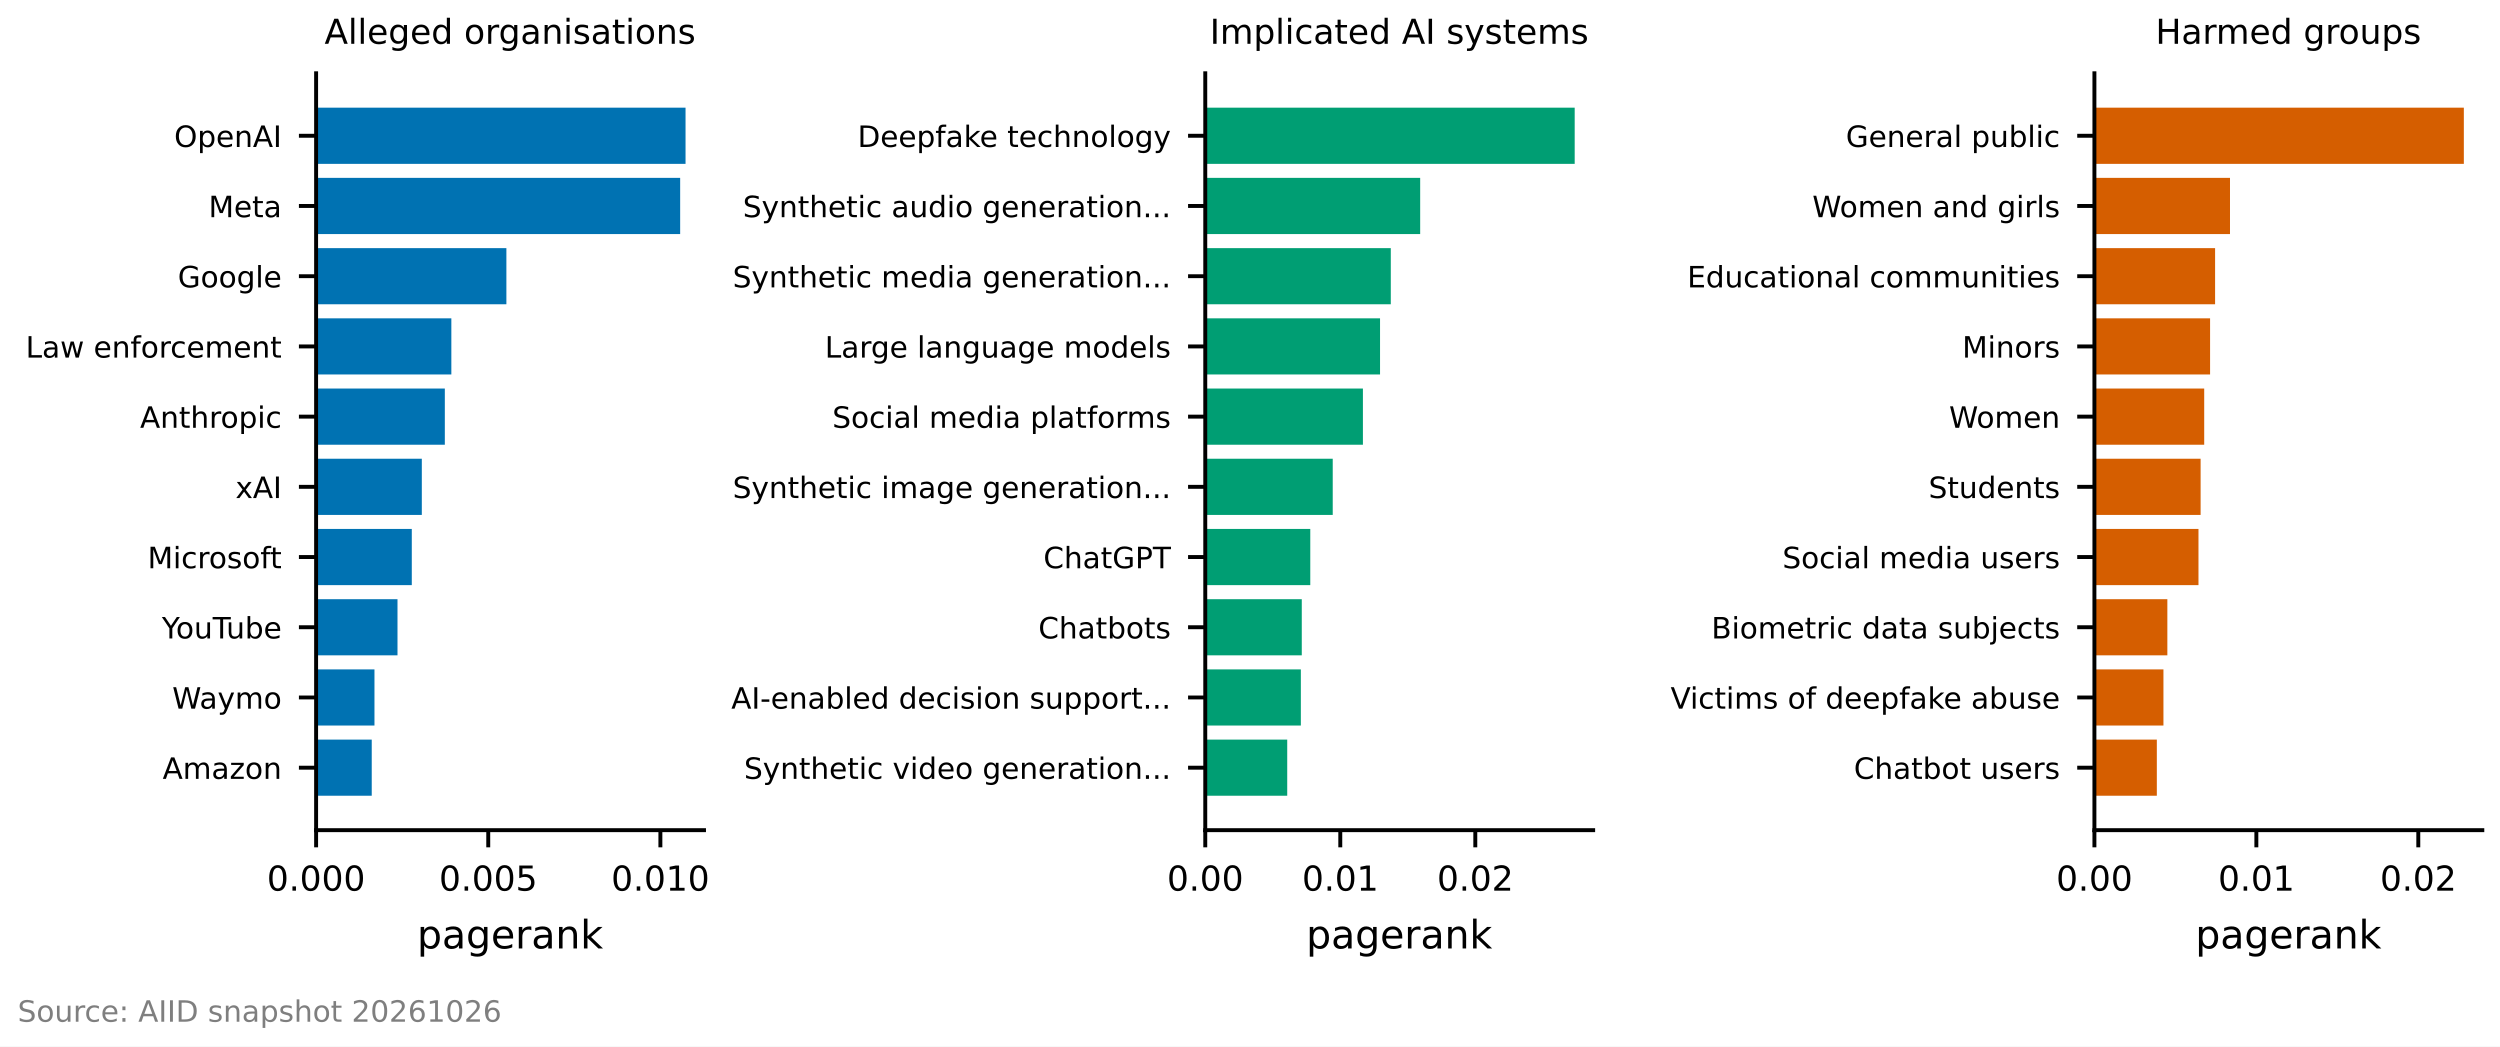
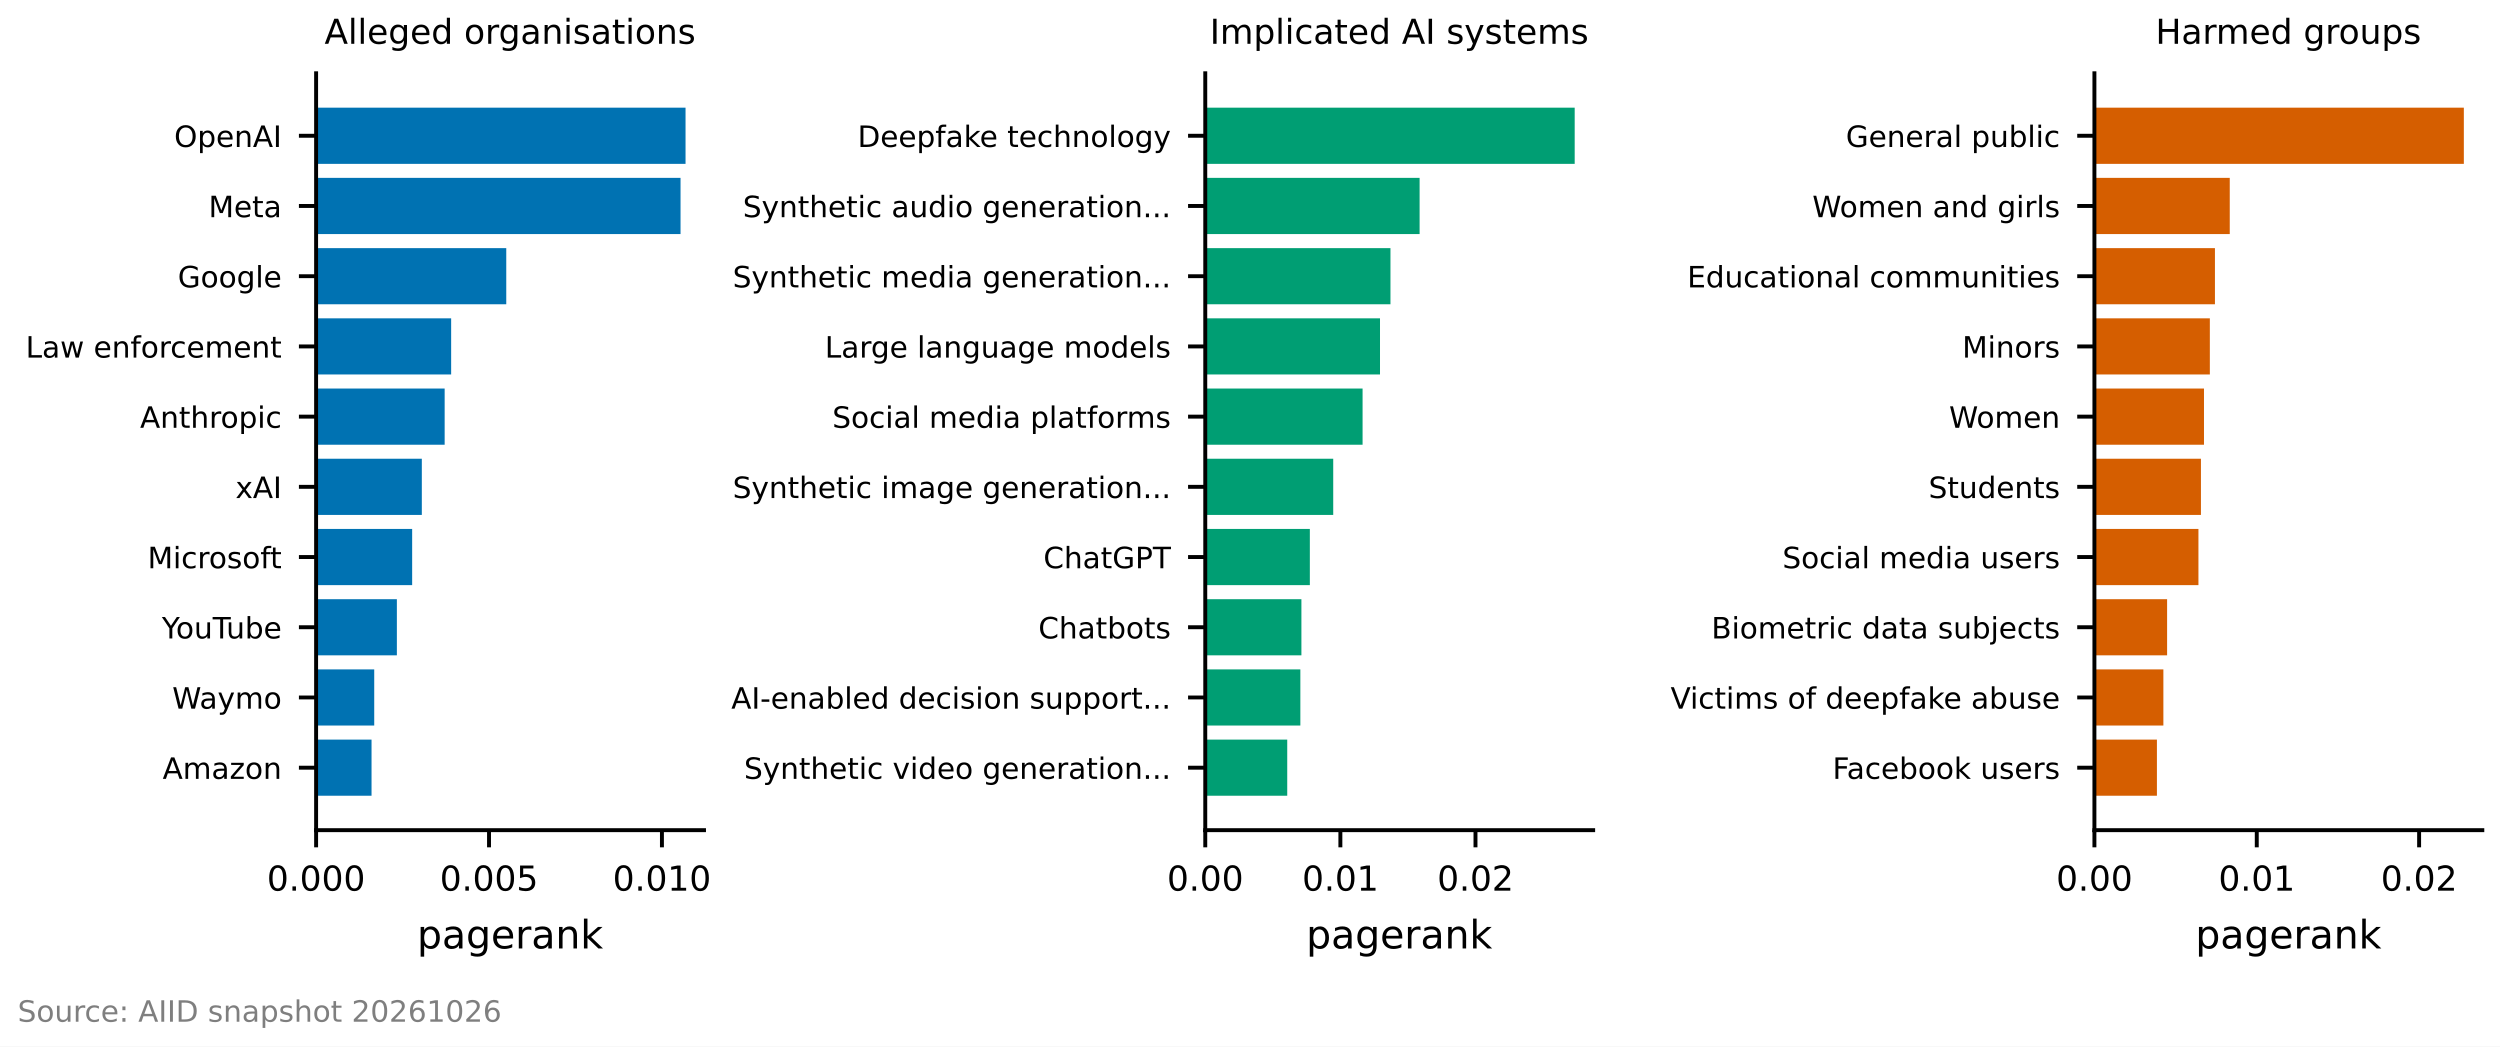
<svg xmlns="http://www.w3.org/2000/svg" xmlns:xlink="http://www.w3.org/1999/xlink" width="508.925pt" height="213.039pt" viewBox="0 0 508.925 213.039" version="1.1">
  <defs>
    <style type="text/css">*{stroke-linejoin: round; stroke-linecap: butt}</style>
  </defs>
  <g id="figure_1">
    <g id="patch_1">
      <path d="M 0 213.039  L 508.925 213.039  L 508.925 0  L 0 0  z " style="fill: #ffffff" />
    </g>
    <g id="axes_1">
      <g id="patch_2">
        <path d="M 64.35 168.997  L 143.315 168.997  L 143.315 14.919  L 64.35 14.919  z " style="fill: #ffffff" />
      </g>
      <g id="patch_3">
-         <path d="M 64.35 161.993  L 75.675 161.993  L 75.675 150.559  L 64.35 150.559  z " clip-path="url(#p7668be993b)" style="fill: #0072b2" />
+         <path d="M 64.35 161.993  L 75.634 161.993  L 75.634 150.559  L 64.35 150.559  z " clip-path="url(#pe6bac90d34)" style="fill: #0072b2" />
      </g>
      <g id="patch_4">
-         <path d="M 64.35 147.701  L 76.23 147.701  L 76.23 136.266  L 64.35 136.266  z " clip-path="url(#p7668be993b)" style="fill: #0072b2" />
+         <path d="M 64.35 147.701  L 76.181 147.701  L 76.181 136.266  L 64.35 136.266  z " clip-path="url(#pe6bac90d34)" style="fill: #0072b2" />
      </g>
      <g id="patch_5">
-         <path d="M 64.35 133.408  L 80.918 133.408  L 80.918 121.973  L 64.35 121.973  z " clip-path="url(#p7668be993b)" style="fill: #0072b2" />
+         <path d="M 64.35 133.408  L 80.791 133.408  L 80.791 121.973  L 64.35 121.973  z " clip-path="url(#pe6bac90d34)" style="fill: #0072b2" />
      </g>
      <g id="patch_6">
-         <path d="M 64.35 119.115  L 83.829 119.115  L 83.829 107.68  L 64.35 107.68  z " clip-path="url(#p7668be993b)" style="fill: #0072b2" />
+         <path d="M 64.35 119.115  L 83.902 119.115  L 83.902 107.68  L 64.35 107.68  z " clip-path="url(#pe6bac90d34)" style="fill: #0072b2" />
      </g>
      <g id="patch_7">
-         <path d="M 64.35 104.822  L 85.869 104.822  L 85.869 93.387  L 64.35 93.387  z " clip-path="url(#p7668be993b)" style="fill: #0072b2" />
+         <path d="M 64.35 104.822  L 85.871 104.822  L 85.871 93.387  L 64.35 93.387  z " clip-path="url(#pe6bac90d34)" style="fill: #0072b2" />
      </g>
      <g id="patch_8">
-         <path d="M 64.35 90.529  L 90.554 90.529  L 90.554 79.094  L 64.35 79.094  z " clip-path="url(#p7668be993b)" style="fill: #0072b2" />
+         <path d="M 64.35 90.529  L 90.519 90.529  L 90.519 79.094  L 64.35 79.094  z " clip-path="url(#pe6bac90d34)" style="fill: #0072b2" />
      </g>
      <g id="patch_9">
-         <path d="M 64.35 76.236  L 91.881 76.236  L 91.881 64.801  L 64.35 64.801  z " clip-path="url(#p7668be993b)" style="fill: #0072b2" />
+         <path d="M 64.35 76.236  L 91.84 76.236  L 91.84 64.801  L 64.35 64.801  z " clip-path="url(#pe6bac90d34)" style="fill: #0072b2" />
      </g>
      <g id="patch_10">
-         <path d="M 64.35 61.943  L 103.085 61.943  L 103.085 50.508  L 64.35 50.508  z " clip-path="url(#p7668be993b)" style="fill: #0072b2" />
+         <path d="M 64.35 61.943  L 103.06 61.943  L 103.06 50.508  L 64.35 50.508  z " clip-path="url(#pe6bac90d34)" style="fill: #0072b2" />
      </g>
      <g id="patch_11">
-         <path d="M 64.35 47.65  L 138.46 47.65  L 138.46 36.215  L 64.35 36.215  z " clip-path="url(#p7668be993b)" style="fill: #0072b2" />
+         <path d="M 64.35 47.65  L 138.537 47.65  L 138.537 36.215  L 64.35 36.215  z " clip-path="url(#pe6bac90d34)" style="fill: #0072b2" />
      </g>
      <g id="patch_12">
-         <path d="M 64.35 33.357  L 139.555 33.357  L 139.555 21.922  L 64.35 21.922  z " clip-path="url(#p7668be993b)" style="fill: #0072b2" />
+         <path d="M 64.35 33.357  L 139.555 33.357  L 139.555 21.922  L 64.35 21.922  z " clip-path="url(#pe6bac90d34)" style="fill: #0072b2" />
      </g>
      <g id="matplotlib.axis_1">
        <g id="xtick_1">
          <g id="line2d_1">
            <defs>
              <path id="m3138a8501b" d="M 0 0  L 0 3.5  " style="stroke: #000000; stroke-width: 0.8" />
            </defs>
            <g>
              <use xlink:href="#m3138a8501b" x="64.35" y="168.997" style="stroke: #000000; stroke-width: 0.8" />
            </g>
          </g>
          <g id="text_1">
            <text style="font-size: 7px; font-family: 'DejaVu Sans', 'Bitstream Vera Sans', 'Computer Modern Sans Serif', 'Lucida Grande', 'Verdana', 'Geneva', 'Lucid', 'Arial', 'Helvetica', 'Avant Garde', sans-serif; text-anchor: middle" x="64.35" y="181.315" transform="rotate(-0 64.3498 181.3154)">0.000</text>
          </g>
        </g>
        <g id="xtick_2">
          <g id="line2d_2">
            <g>
-               <use xlink:href="#m3138a8501b" x="99.392" y="168.997" style="stroke: #000000; stroke-width: 0.8" />
+               <use xlink:href="#m3138a8501b" x="99.55" y="168.997" style="stroke: #000000; stroke-width: 0.8" />
            </g>
          </g>
          <g id="text_2">
-             <text style="font-size: 7px; font-family: 'DejaVu Sans', 'Bitstream Vera Sans', 'Computer Modern Sans Serif', 'Lucida Grande', 'Verdana', 'Geneva', 'Lucid', 'Arial', 'Helvetica', 'Avant Garde', sans-serif; text-anchor: middle" x="99.392" y="181.315" transform="rotate(-0 99.39189 181.3154)">0.005</text>
+             <text style="font-size: 7px; font-family: 'DejaVu Sans', 'Bitstream Vera Sans', 'Computer Modern Sans Serif', 'Lucida Grande', 'Verdana', 'Geneva', 'Lucid', 'Arial', 'Helvetica', 'Avant Garde', sans-serif; text-anchor: middle" x="99.55" y="181.315" transform="rotate(-0 99.54992 181.3154)">0.005</text>
          </g>
        </g>
        <g id="xtick_3">
          <g id="line2d_3">
            <g>
-               <use xlink:href="#m3138a8501b" x="134.434" y="168.997" style="stroke: #000000; stroke-width: 0.8" />
+               <use xlink:href="#m3138a8501b" x="134.75" y="168.997" style="stroke: #000000; stroke-width: 0.8" />
            </g>
          </g>
          <g id="text_3">
-             <text style="font-size: 7px; font-family: 'DejaVu Sans', 'Bitstream Vera Sans', 'Computer Modern Sans Serif', 'Lucida Grande', 'Verdana', 'Geneva', 'Lucid', 'Arial', 'Helvetica', 'Avant Garde', sans-serif; text-anchor: middle" x="134.434" y="181.315" transform="rotate(-0 134.434 181.3154)">0.010</text>
+             <text style="font-size: 7px; font-family: 'DejaVu Sans', 'Bitstream Vera Sans', 'Computer Modern Sans Serif', 'Lucida Grande', 'Verdana', 'Geneva', 'Lucid', 'Arial', 'Helvetica', 'Avant Garde', sans-serif; text-anchor: middle" x="134.75" y="181.315" transform="rotate(-0 134.75 181.3154)">0.010</text>
          </g>
        </g>
        <g id="text_4">
          <text style="font-size: 8px; font-family: 'DejaVu Sans', 'Bitstream Vera Sans', 'Computer Modern Sans Serif', 'Lucida Grande', 'Verdana', 'Geneva', 'Lucid', 'Arial', 'Helvetica', 'Avant Garde', sans-serif; text-anchor: middle" x="103.832" y="193.076" transform="rotate(-0 103.8323 193.0758)">pagerank</text>
        </g>
      </g>
      <g id="matplotlib.axis_2">
        <g id="ytick_1">
          <g id="line2d_4">
            <defs>
              <path id="mb8928461f2" d="M 0 0  L -3.5 0  " style="stroke: #000000; stroke-width: 0.8" />
            </defs>
            <g>
              <use xlink:href="#mb8928461f2" x="64.35" y="156.276" style="stroke: #000000; stroke-width: 0.8" />
            </g>
          </g>
          <g id="text_5">
            <text style="font-size: 6px; font-family: 'DejaVu Sans', 'Bitstream Vera Sans', 'Computer Modern Sans Serif', 'Lucida Grande', 'Verdana', 'Geneva', 'Lucid', 'Arial', 'Helvetica', 'Avant Garde', sans-serif; text-anchor: end" x="57.35" y="158.556" transform="rotate(-0 57.3498 158.5556)">Amazon</text>
          </g>
        </g>
        <g id="ytick_2">
          <g id="line2d_5">
            <g>
              <use xlink:href="#mb8928461f2" x="64.35" y="141.983" style="stroke: #000000; stroke-width: 0.8" />
            </g>
          </g>
          <g id="text_6">
            <text style="font-size: 6px; font-family: 'DejaVu Sans', 'Bitstream Vera Sans', 'Computer Modern Sans Serif', 'Lucida Grande', 'Verdana', 'Geneva', 'Lucid', 'Arial', 'Helvetica', 'Avant Garde', sans-serif; text-anchor: end" x="57.35" y="144.263" transform="rotate(-0 57.3498 144.2626)">Waymo</text>
          </g>
        </g>
        <g id="ytick_3">
          <g id="line2d_6">
            <g>
              <use xlink:href="#mb8928461f2" x="64.35" y="127.69" style="stroke: #000000; stroke-width: 0.8" />
            </g>
          </g>
          <g id="text_7">
            <text style="font-size: 6px; font-family: 'DejaVu Sans', 'Bitstream Vera Sans', 'Computer Modern Sans Serif', 'Lucida Grande', 'Verdana', 'Geneva', 'Lucid', 'Arial', 'Helvetica', 'Avant Garde', sans-serif; text-anchor: end" x="57.35" y="129.97" transform="rotate(-0 57.3498 129.9699)">YouTube</text>
          </g>
        </g>
        <g id="ytick_4">
          <g id="line2d_7">
            <g>
              <use xlink:href="#mb8928461f2" x="64.35" y="113.397" style="stroke: #000000; stroke-width: 0.8" />
            </g>
          </g>
          <g id="text_8">
            <text style="font-size: 6px; font-family: 'DejaVu Sans', 'Bitstream Vera Sans', 'Computer Modern Sans Serif', 'Lucida Grande', 'Verdana', 'Geneva', 'Lucid', 'Arial', 'Helvetica', 'Avant Garde', sans-serif; text-anchor: end" x="57.35" y="115.677" transform="rotate(-0 57.3498 115.6769)">Microsoft</text>
          </g>
        </g>
        <g id="ytick_5">
          <g id="line2d_8">
            <g>
              <use xlink:href="#mb8928461f2" x="64.35" y="99.104" style="stroke: #000000; stroke-width: 0.8" />
            </g>
          </g>
          <g id="text_9">
            <text style="font-size: 6px; font-family: 'DejaVu Sans', 'Bitstream Vera Sans', 'Computer Modern Sans Serif', 'Lucida Grande', 'Verdana', 'Geneva', 'Lucid', 'Arial', 'Helvetica', 'Avant Garde', sans-serif; text-anchor: end" x="57.35" y="101.384" transform="rotate(-0 57.3498 101.3837)">xAI</text>
          </g>
        </g>
        <g id="ytick_6">
          <g id="line2d_9">
            <g>
              <use xlink:href="#mb8928461f2" x="64.35" y="84.811" style="stroke: #000000; stroke-width: 0.8" />
            </g>
          </g>
          <g id="text_10">
            <text style="font-size: 6px; font-family: 'DejaVu Sans', 'Bitstream Vera Sans', 'Computer Modern Sans Serif', 'Lucida Grande', 'Verdana', 'Geneva', 'Lucid', 'Arial', 'Helvetica', 'Avant Garde', sans-serif; text-anchor: end" x="57.35" y="87.091" transform="rotate(-0 57.3498 87.09102)">Anthropic</text>
          </g>
        </g>
        <g id="ytick_7">
          <g id="line2d_10">
            <g>
              <use xlink:href="#mb8928461f2" x="64.35" y="70.519" style="stroke: #000000; stroke-width: 0.8" />
            </g>
          </g>
          <g id="text_11">
            <text style="font-size: 6px; font-family: 'DejaVu Sans', 'Bitstream Vera Sans', 'Computer Modern Sans Serif', 'Lucida Grande', 'Verdana', 'Geneva', 'Lucid', 'Arial', 'Helvetica', 'Avant Garde', sans-serif; text-anchor: end" x="57.35" y="72.798" transform="rotate(-0 57.3498 72.79806)">Law enforcement</text>
          </g>
        </g>
        <g id="ytick_8">
          <g id="line2d_11">
            <g>
              <use xlink:href="#mb8928461f2" x="64.35" y="56.226" style="stroke: #000000; stroke-width: 0.8" />
            </g>
          </g>
          <g id="text_12">
            <text style="font-size: 6px; font-family: 'DejaVu Sans', 'Bitstream Vera Sans', 'Computer Modern Sans Serif', 'Lucida Grande', 'Verdana', 'Geneva', 'Lucid', 'Arial', 'Helvetica', 'Avant Garde', sans-serif; text-anchor: end" x="57.35" y="58.505" transform="rotate(-0 57.3498 58.5051)">Google</text>
          </g>
        </g>
        <g id="ytick_9">
          <g id="line2d_12">
            <g>
              <use xlink:href="#mb8928461f2" x="64.35" y="41.933" style="stroke: #000000; stroke-width: 0.8" />
            </g>
          </g>
          <g id="text_13">
            <text style="font-size: 6px; font-family: 'DejaVu Sans', 'Bitstream Vera Sans', 'Computer Modern Sans Serif', 'Lucida Grande', 'Verdana', 'Geneva', 'Lucid', 'Arial', 'Helvetica', 'Avant Garde', sans-serif; text-anchor: end" x="57.35" y="44.212" transform="rotate(-0 57.3498 44.2119)">Meta</text>
          </g>
        </g>
        <g id="ytick_10">
          <g id="line2d_13">
            <g>
              <use xlink:href="#mb8928461f2" x="64.35" y="27.64" style="stroke: #000000; stroke-width: 0.8" />
            </g>
          </g>
          <g id="text_14">
            <text style="font-size: 6px; font-family: 'DejaVu Sans', 'Bitstream Vera Sans', 'Computer Modern Sans Serif', 'Lucida Grande', 'Verdana', 'Geneva', 'Lucid', 'Arial', 'Helvetica', 'Avant Garde', sans-serif; text-anchor: end" x="57.35" y="29.919" transform="rotate(-0 57.3498 29.91894)">OpenAI</text>
          </g>
        </g>
      </g>
      <g id="patch_13">
        <path d="M 64.35 168.997  L 64.35 14.919  " style="fill: none; stroke: #000000; stroke-width: 0.8; stroke-linejoin: miter; stroke-linecap: square" />
      </g>
      <g id="patch_14">
        <path d="M 64.35 168.997  L 143.315 168.997  " style="fill: none; stroke: #000000; stroke-width: 0.8; stroke-linejoin: miter; stroke-linecap: square" />
      </g>
      <g id="text_15">
        <text style="font-size: 7px; font-family: 'DejaVu Sans', 'Bitstream Vera Sans', 'Computer Modern Sans Serif', 'Lucida Grande', 'Verdana', 'Geneva', 'Lucid', 'Arial', 'Helvetica', 'Avant Garde', sans-serif; text-anchor: middle" x="103.832" y="8.919" transform="rotate(-0 103.8323 8.918906)">Alleged organisations</text>
      </g>
    </g>
    <g id="axes_2">
      <g id="patch_15">
        <path d="M 245.355 168.997  L 324.32 168.997  L 324.32 14.919  L 245.355 14.919  z " style="fill: #ffffff" />
      </g>
      <g id="patch_16">
-         <path d="M 245.355 161.993  L 262.04 161.993  L 262.04 150.559  L 245.355 150.559  z " clip-path="url(#p9edca0eb8c)" style="fill: #009e73" />
+         <path d="M 245.355 161.993  L 262.042 161.993  L 262.042 150.559  L 245.355 150.559  z " clip-path="url(#p9edca0eb8c)" style="fill: #009e73" />
      </g>
      <g id="patch_17">
-         <path d="M 245.355 147.701  L 264.814 147.701  L 264.814 136.266  L 245.355 136.266  z " clip-path="url(#p9edca0eb8c)" style="fill: #009e73" />
+         <path d="M 245.355 147.701  L 264.713 147.701  L 264.713 136.266  L 245.355 136.266  z " clip-path="url(#p9edca0eb8c)" style="fill: #009e73" />
      </g>
      <g id="patch_18">
-         <path d="M 245.355 133.408  L 265.003 133.408  L 265.003 121.973  L 245.355 121.973  z " clip-path="url(#p9edca0eb8c)" style="fill: #009e73" />
+         <path d="M 245.355 133.408  L 264.927 133.408  L 264.927 121.973  L 245.355 121.973  z " clip-path="url(#p9edca0eb8c)" style="fill: #009e73" />
      </g>
      <g id="patch_19">
-         <path d="M 245.355 119.115  L 266.733 119.115  L 266.733 107.68  L 245.355 107.68  z " clip-path="url(#p9edca0eb8c)" style="fill: #009e73" />
+         <path d="M 245.355 119.115  L 266.645 119.115  L 266.645 107.68  L 245.355 107.68  z " clip-path="url(#p9edca0eb8c)" style="fill: #009e73" />
      </g>
      <g id="patch_20">
-         <path d="M 245.355 104.822  L 271.304 104.822  L 271.304 93.387  L 245.355 93.387  z " clip-path="url(#p9edca0eb8c)" style="fill: #009e73" />
+         <path d="M 245.355 104.822  L 271.404 104.822  L 271.404 93.387  L 245.355 93.387  z " clip-path="url(#p9edca0eb8c)" style="fill: #009e73" />
      </g>
      <g id="patch_21">
-         <path d="M 245.355 90.529  L 277.449 90.529  L 277.449 79.094  L 245.355 79.094  z " clip-path="url(#p9edca0eb8c)" style="fill: #009e73" />
+         <path d="M 245.355 90.529  L 277.38 90.529  L 277.38 79.094  L 245.355 79.094  z " clip-path="url(#p9edca0eb8c)" style="fill: #009e73" />
      </g>
      <g id="patch_22">
-         <path d="M 245.355 76.236  L 280.935 76.236  L 280.935 64.801  L 245.355 64.801  z " clip-path="url(#p9edca0eb8c)" style="fill: #009e73" />
+         <path d="M 245.355 76.236  L 280.927 76.236  L 280.927 64.801  L 245.355 64.801  z " clip-path="url(#p9edca0eb8c)" style="fill: #009e73" />
      </g>
      <g id="patch_23">
-         <path d="M 245.355 61.943  L 283.124 61.943  L 283.124 50.508  L 245.355 50.508  z " clip-path="url(#p9edca0eb8c)" style="fill: #009e73" />
+         <path d="M 245.355 61.943  L 283.057 61.943  L 283.057 50.508  L 245.355 50.508  z " clip-path="url(#p9edca0eb8c)" style="fill: #009e73" />
      </g>
      <g id="patch_24">
-         <path d="M 245.355 47.65  L 289.105 47.65  L 289.105 36.215  L 245.355 36.215  z " clip-path="url(#p9edca0eb8c)" style="fill: #009e73" />
+         <path d="M 245.355 47.65  L 288.989 47.65  L 288.989 36.215  L 245.355 36.215  z " clip-path="url(#p9edca0eb8c)" style="fill: #009e73" />
      </g>
      <g id="patch_25">
        <path d="M 245.355 33.357  L 320.56 33.357  L 320.56 21.922  L 245.355 21.922  z " clip-path="url(#p9edca0eb8c)" style="fill: #009e73" />
      </g>
      <g id="matplotlib.axis_3">
        <g id="xtick_4">
          <g id="line2d_14">
            <g>
              <use xlink:href="#m3138a8501b" x="245.355" y="168.997" style="stroke: #000000; stroke-width: 0.8" />
            </g>
          </g>
          <g id="text_16">
            <text style="font-size: 7px; font-family: 'DejaVu Sans', 'Bitstream Vera Sans', 'Computer Modern Sans Serif', 'Lucida Grande', 'Verdana', 'Geneva', 'Lucid', 'Arial', 'Helvetica', 'Avant Garde', sans-serif; text-anchor: middle" x="245.355" y="181.315" transform="rotate(-0 245.3548 181.3154)">0.00</text>
          </g>
        </g>
        <g id="xtick_5">
          <g id="line2d_15">
            <g>
-               <use xlink:href="#m3138a8501b" x="272.841" y="168.997" style="stroke: #000000; stroke-width: 0.8" />
+               <use xlink:href="#m3138a8501b" x="272.86" y="168.997" style="stroke: #000000; stroke-width: 0.8" />
            </g>
          </g>
          <g id="text_17">
-             <text style="font-size: 7px; font-family: 'DejaVu Sans', 'Bitstream Vera Sans', 'Computer Modern Sans Serif', 'Lucida Grande', 'Verdana', 'Geneva', 'Lucid', 'Arial', 'Helvetica', 'Avant Garde', sans-serif; text-anchor: middle" x="272.841" y="181.315" transform="rotate(-0 272.8405 181.3154)">0.01</text>
+             <text style="font-size: 7px; font-family: 'DejaVu Sans', 'Bitstream Vera Sans', 'Computer Modern Sans Serif', 'Lucida Grande', 'Verdana', 'Geneva', 'Lucid', 'Arial', 'Helvetica', 'Avant Garde', sans-serif; text-anchor: middle" x="272.86" y="181.315" transform="rotate(-0 272.8596 181.3154)">0.01</text>
          </g>
        </g>
        <g id="xtick_6">
          <g id="line2d_16">
            <g>
-               <use xlink:href="#m3138a8501b" x="300.326" y="168.997" style="stroke: #000000; stroke-width: 0.8" />
+               <use xlink:href="#m3138a8501b" x="300.364" y="168.997" style="stroke: #000000; stroke-width: 0.8" />
            </g>
          </g>
          <g id="text_18">
-             <text style="font-size: 7px; font-family: 'DejaVu Sans', 'Bitstream Vera Sans', 'Computer Modern Sans Serif', 'Lucida Grande', 'Verdana', 'Geneva', 'Lucid', 'Arial', 'Helvetica', 'Avant Garde', sans-serif; text-anchor: middle" x="300.326" y="181.315" transform="rotate(-0 300.3262 181.3154)">0.02</text>
+             <text style="font-size: 7px; font-family: 'DejaVu Sans', 'Bitstream Vera Sans', 'Computer Modern Sans Serif', 'Lucida Grande', 'Verdana', 'Geneva', 'Lucid', 'Arial', 'Helvetica', 'Avant Garde', sans-serif; text-anchor: middle" x="300.364" y="181.315" transform="rotate(-0 300.3645 181.3154)">0.02</text>
          </g>
        </g>
        <g id="text_19">
          <text style="font-size: 8px; font-family: 'DejaVu Sans', 'Bitstream Vera Sans', 'Computer Modern Sans Serif', 'Lucida Grande', 'Verdana', 'Geneva', 'Lucid', 'Arial', 'Helvetica', 'Avant Garde', sans-serif; text-anchor: middle" x="284.837" y="193.076" transform="rotate(-0 284.8373 193.0758)">pagerank</text>
        </g>
      </g>
      <g id="matplotlib.axis_4">
        <g id="ytick_11">
          <g id="line2d_17">
            <g>
              <use xlink:href="#mb8928461f2" x="245.355" y="156.276" style="stroke: #000000; stroke-width: 0.8" />
            </g>
          </g>
          <g id="text_20">
            <text style="font-size: 6px; font-family: 'DejaVu Sans', 'Bitstream Vera Sans', 'Computer Modern Sans Serif', 'Lucida Grande', 'Verdana', 'Geneva', 'Lucid', 'Arial', 'Helvetica', 'Avant Garde', sans-serif; text-anchor: end" x="238.355" y="158.556" transform="rotate(-0 238.3548 158.5558)">Synthetic video generation...</text>
          </g>
        </g>
        <g id="ytick_12">
          <g id="line2d_18">
            <g>
              <use xlink:href="#mb8928461f2" x="245.355" y="141.983" style="stroke: #000000; stroke-width: 0.8" />
            </g>
          </g>
          <g id="text_21">
            <text style="font-size: 6px; font-family: 'DejaVu Sans', 'Bitstream Vera Sans', 'Computer Modern Sans Serif', 'Lucida Grande', 'Verdana', 'Geneva', 'Lucid', 'Arial', 'Helvetica', 'Avant Garde', sans-serif; text-anchor: end" x="238.355" y="144.263" transform="rotate(-0 238.3548 144.2629)">AI-enabled decision support...</text>
          </g>
        </g>
        <g id="ytick_13">
          <g id="line2d_19">
            <g>
              <use xlink:href="#mb8928461f2" x="245.355" y="127.69" style="stroke: #000000; stroke-width: 0.8" />
            </g>
          </g>
          <g id="text_22">
            <text style="font-size: 6px; font-family: 'DejaVu Sans', 'Bitstream Vera Sans', 'Computer Modern Sans Serif', 'Lucida Grande', 'Verdana', 'Geneva', 'Lucid', 'Arial', 'Helvetica', 'Avant Garde', sans-serif; text-anchor: end" x="238.355" y="129.97" transform="rotate(-0 238.3548 129.9699)">Chatbots</text>
          </g>
        </g>
        <g id="ytick_14">
          <g id="line2d_20">
            <g>
              <use xlink:href="#mb8928461f2" x="245.355" y="113.397" style="stroke: #000000; stroke-width: 0.8" />
            </g>
          </g>
          <g id="text_23">
            <text style="font-size: 6px; font-family: 'DejaVu Sans', 'Bitstream Vera Sans', 'Computer Modern Sans Serif', 'Lucida Grande', 'Verdana', 'Geneva', 'Lucid', 'Arial', 'Helvetica', 'Avant Garde', sans-serif; text-anchor: end" x="238.355" y="115.677" transform="rotate(-0 238.3548 115.6769)">ChatGPT</text>
          </g>
        </g>
        <g id="ytick_15">
          <g id="line2d_21">
            <g>
              <use xlink:href="#mb8928461f2" x="245.355" y="99.104" style="stroke: #000000; stroke-width: 0.8" />
            </g>
          </g>
          <g id="text_24">
            <text style="font-size: 6px; font-family: 'DejaVu Sans', 'Bitstream Vera Sans', 'Computer Modern Sans Serif', 'Lucida Grande', 'Verdana', 'Geneva', 'Lucid', 'Arial', 'Helvetica', 'Avant Garde', sans-serif; text-anchor: end" x="238.355" y="101.384" transform="rotate(-0 238.3548 101.384)">Synthetic image generation...</text>
          </g>
        </g>
        <g id="ytick_16">
          <g id="line2d_22">
            <g>
              <use xlink:href="#mb8928461f2" x="245.355" y="84.811" style="stroke: #000000; stroke-width: 0.8" />
            </g>
          </g>
          <g id="text_25">
            <text style="font-size: 6px; font-family: 'DejaVu Sans', 'Bitstream Vera Sans', 'Computer Modern Sans Serif', 'Lucida Grande', 'Verdana', 'Geneva', 'Lucid', 'Arial', 'Helvetica', 'Avant Garde', sans-serif; text-anchor: end" x="238.355" y="87.091" transform="rotate(-0 238.3548 87.09102)">Social media platforms</text>
          </g>
        </g>
        <g id="ytick_17">
          <g id="line2d_23">
            <g>
              <use xlink:href="#mb8928461f2" x="245.355" y="70.519" style="stroke: #000000; stroke-width: 0.8" />
            </g>
          </g>
          <g id="text_26">
            <text style="font-size: 6px; font-family: 'DejaVu Sans', 'Bitstream Vera Sans', 'Computer Modern Sans Serif', 'Lucida Grande', 'Verdana', 'Geneva', 'Lucid', 'Arial', 'Helvetica', 'Avant Garde', sans-serif; text-anchor: end" x="238.355" y="72.798" transform="rotate(-0 238.3548 72.79806)">Large language models</text>
          </g>
        </g>
        <g id="ytick_18">
          <g id="line2d_24">
            <g>
              <use xlink:href="#mb8928461f2" x="245.355" y="56.226" style="stroke: #000000; stroke-width: 0.8" />
            </g>
          </g>
          <g id="text_27">
            <text style="font-size: 6px; font-family: 'DejaVu Sans', 'Bitstream Vera Sans', 'Computer Modern Sans Serif', 'Lucida Grande', 'Verdana', 'Geneva', 'Lucid', 'Arial', 'Helvetica', 'Avant Garde', sans-serif; text-anchor: end" x="238.355" y="58.505" transform="rotate(-0 238.3548 58.5051)">Synthetic media generation...</text>
          </g>
        </g>
        <g id="ytick_19">
          <g id="line2d_25">
            <g>
              <use xlink:href="#mb8928461f2" x="245.355" y="41.933" style="stroke: #000000; stroke-width: 0.8" />
            </g>
          </g>
          <g id="text_28">
            <text style="font-size: 6px; font-family: 'DejaVu Sans', 'Bitstream Vera Sans', 'Computer Modern Sans Serif', 'Lucida Grande', 'Verdana', 'Geneva', 'Lucid', 'Arial', 'Helvetica', 'Avant Garde', sans-serif; text-anchor: end" x="238.355" y="44.212" transform="rotate(-0 238.3548 44.21214)">Synthetic audio generation...</text>
          </g>
        </g>
        <g id="ytick_20">
          <g id="line2d_26">
            <g>
              <use xlink:href="#mb8928461f2" x="245.355" y="27.64" style="stroke: #000000; stroke-width: 0.8" />
            </g>
          </g>
          <g id="text_29">
            <text style="font-size: 6px; font-family: 'DejaVu Sans', 'Bitstream Vera Sans', 'Computer Modern Sans Serif', 'Lucida Grande', 'Verdana', 'Geneva', 'Lucid', 'Arial', 'Helvetica', 'Avant Garde', sans-serif; text-anchor: end" x="238.355" y="29.919" transform="rotate(-0 238.3548 29.91917)">Deepfake technology</text>
          </g>
        </g>
      </g>
      <g id="patch_26">
        <path d="M 245.355 168.997  L 245.355 14.919  " style="fill: none; stroke: #000000; stroke-width: 0.8; stroke-linejoin: miter; stroke-linecap: square" />
      </g>
      <g id="patch_27">
        <path d="M 245.355 168.997  L 324.32 168.997  " style="fill: none; stroke: #000000; stroke-width: 0.8; stroke-linejoin: miter; stroke-linecap: square" />
      </g>
      <g id="text_30">
        <text style="font-size: 7px; font-family: 'DejaVu Sans', 'Bitstream Vera Sans', 'Computer Modern Sans Serif', 'Lucida Grande', 'Verdana', 'Geneva', 'Lucid', 'Arial', 'Helvetica', 'Avant Garde', sans-serif; text-anchor: middle" x="284.837" y="8.919" transform="rotate(-0 284.8373 8.918906)">Implicated AI systems</text>
      </g>
    </g>
    <g id="axes_3">
      <g id="patch_28">
        <path d="M 426.36 168.997  L 505.325 168.997  L 505.325 14.919  L 426.36 14.919  z " style="fill: #ffffff" />
      </g>
      <g id="patch_29">
-         <path d="M 426.36 161.993  L 439.066 161.993  L 439.066 150.559  L 426.36 150.559  z " clip-path="url(#pd2f9475442)" style="fill: #d55e00" />
+         <path d="M 426.36 161.993  L 439.084 161.993  L 439.084 150.559  L 426.36 150.559  z " clip-path="url(#pd2f9475442)" style="fill: #d55e00" />
      </g>
      <g id="patch_30">
-         <path d="M 426.36 147.701  L 440.412 147.701  L 440.412 136.266  L 426.36 136.266  z " clip-path="url(#pd2f9475442)" style="fill: #d55e00" />
+         <path d="M 426.36 147.701  L 440.398 147.701  L 440.398 136.266  L 426.36 136.266  z " clip-path="url(#pd2f9475442)" style="fill: #d55e00" />
      </g>
      <g id="patch_31">
-         <path d="M 426.36 133.408  L 441.208 133.408  L 441.208 121.973  L 426.36 121.973  z " clip-path="url(#pd2f9475442)" style="fill: #d55e00" />
+         <path d="M 426.36 133.408  L 441.157 133.408  L 441.157 121.973  L 426.36 121.973  z " clip-path="url(#pd2f9475442)" style="fill: #d55e00" />
      </g>
      <g id="patch_32">
-         <path d="M 426.36 119.115  L 447.544 119.115  L 447.544 107.68  L 426.36 107.68  z " clip-path="url(#pd2f9475442)" style="fill: #d55e00" />
+         <path d="M 426.36 119.115  L 447.536 119.115  L 447.536 107.68  L 426.36 107.68  z " clip-path="url(#pd2f9475442)" style="fill: #d55e00" />
      </g>
      <g id="patch_33">
-         <path d="M 426.36 104.822  L 447.979 104.822  L 447.979 93.387  L 426.36 93.387  z " clip-path="url(#pd2f9475442)" style="fill: #d55e00" />
+         <path d="M 426.36 104.822  L 448.046 104.822  L 448.046 93.387  L 426.36 93.387  z " clip-path="url(#pd2f9475442)" style="fill: #d55e00" />
      </g>
      <g id="patch_34">
-         <path d="M 426.36 90.529  L 448.71 90.529  L 448.71 79.094  L 426.36 79.094  z " clip-path="url(#pd2f9475442)" style="fill: #d55e00" />
+         <path d="M 426.36 90.529  L 448.666 90.529  L 448.666 79.094  L 426.36 79.094  z " clip-path="url(#pd2f9475442)" style="fill: #d55e00" />
      </g>
      <g id="patch_35">
-         <path d="M 426.36 76.236  L 449.906 76.236  L 449.906 64.801  L 426.36 64.801  z " clip-path="url(#pd2f9475442)" style="fill: #d55e00" />
+         <path d="M 426.36 76.236  L 449.859 76.236  L 449.859 64.801  L 426.36 64.801  z " clip-path="url(#pd2f9475442)" style="fill: #d55e00" />
      </g>
      <g id="patch_36">
-         <path d="M 426.36 61.943  L 450.926 61.943  L 450.926 50.508  L 426.36 50.508  z " clip-path="url(#pd2f9475442)" style="fill: #d55e00" />
+         <path d="M 426.36 61.943  L 450.896 61.943  L 450.896 50.508  L 426.36 50.508  z " clip-path="url(#pd2f9475442)" style="fill: #d55e00" />
      </g>
      <g id="patch_37">
-         <path d="M 426.36 47.65  L 453.96 47.65  L 453.96 36.215  L 426.36 36.215  z " clip-path="url(#pd2f9475442)" style="fill: #d55e00" />
+         <path d="M 426.36 47.65  L 453.912 47.65  L 453.912 36.215  L 426.36 36.215  z " clip-path="url(#pd2f9475442)" style="fill: #d55e00" />
      </g>
      <g id="patch_38">
        <path d="M 426.36 33.357  L 501.565 33.357  L 501.565 21.922  L 426.36 21.922  z " clip-path="url(#pd2f9475442)" style="fill: #d55e00" />
      </g>
      <g id="matplotlib.axis_5">
        <g id="xtick_7">
          <g id="line2d_27">
            <g>
              <use xlink:href="#m3138a8501b" x="426.36" y="168.997" style="stroke: #000000; stroke-width: 0.8" />
            </g>
          </g>
          <g id="text_31">
            <text style="font-size: 7px; font-family: 'DejaVu Sans', 'Bitstream Vera Sans', 'Computer Modern Sans Serif', 'Lucida Grande', 'Verdana', 'Geneva', 'Lucid', 'Arial', 'Helvetica', 'Avant Garde', sans-serif; text-anchor: middle" x="426.36" y="181.315" transform="rotate(-0 426.3598 181.3154)">0.00</text>
          </g>
        </g>
        <g id="xtick_8">
          <g id="line2d_28">
            <g>
-               <use xlink:href="#m3138a8501b" x="459.326" y="168.997" style="stroke: #000000; stroke-width: 0.8" />
+               <use xlink:href="#m3138a8501b" x="459.409" y="168.997" style="stroke: #000000; stroke-width: 0.8" />
            </g>
          </g>
          <g id="text_32">
-             <text style="font-size: 7px; font-family: 'DejaVu Sans', 'Bitstream Vera Sans', 'Computer Modern Sans Serif', 'Lucida Grande', 'Verdana', 'Geneva', 'Lucid', 'Arial', 'Helvetica', 'Avant Garde', sans-serif; text-anchor: middle" x="459.326" y="181.315" transform="rotate(-0 459.3259 181.3154)">0.01</text>
+             <text style="font-size: 7px; font-family: 'DejaVu Sans', 'Bitstream Vera Sans', 'Computer Modern Sans Serif', 'Lucida Grande', 'Verdana', 'Geneva', 'Lucid', 'Arial', 'Helvetica', 'Avant Garde', sans-serif; text-anchor: middle" x="459.409" y="181.315" transform="rotate(-0 459.4093 181.3154)">0.01</text>
          </g>
        </g>
        <g id="xtick_9">
          <g id="line2d_29">
            <g>
-               <use xlink:href="#m3138a8501b" x="492.292" y="168.997" style="stroke: #000000; stroke-width: 0.8" />
+               <use xlink:href="#m3138a8501b" x="492.459" y="168.997" style="stroke: #000000; stroke-width: 0.8" />
            </g>
          </g>
          <g id="text_33">
-             <text style="font-size: 7px; font-family: 'DejaVu Sans', 'Bitstream Vera Sans', 'Computer Modern Sans Serif', 'Lucida Grande', 'Verdana', 'Geneva', 'Lucid', 'Arial', 'Helvetica', 'Avant Garde', sans-serif; text-anchor: middle" x="492.292" y="181.315" transform="rotate(-0 492.292 181.3154)">0.02</text>
+             <text style="font-size: 7px; font-family: 'DejaVu Sans', 'Bitstream Vera Sans', 'Computer Modern Sans Serif', 'Lucida Grande', 'Verdana', 'Geneva', 'Lucid', 'Arial', 'Helvetica', 'Avant Garde', sans-serif; text-anchor: middle" x="492.459" y="181.315" transform="rotate(-0 492.4588 181.3154)">0.02</text>
          </g>
        </g>
        <g id="text_34">
          <text style="font-size: 8px; font-family: 'DejaVu Sans', 'Bitstream Vera Sans', 'Computer Modern Sans Serif', 'Lucida Grande', 'Verdana', 'Geneva', 'Lucid', 'Arial', 'Helvetica', 'Avant Garde', sans-serif; text-anchor: middle" x="465.842" y="193.076" transform="rotate(-0 465.8423 193.0758)">pagerank</text>
        </g>
      </g>
      <g id="matplotlib.axis_6">
        <g id="ytick_21">
          <g id="line2d_30">
            <g>
              <use xlink:href="#mb8928461f2" x="426.36" y="156.276" style="stroke: #000000; stroke-width: 0.8" />
            </g>
          </g>
          <g id="text_35">
-             <text style="font-size: 6px; font-family: 'DejaVu Sans', 'Bitstream Vera Sans', 'Computer Modern Sans Serif', 'Lucida Grande', 'Verdana', 'Geneva', 'Lucid', 'Arial', 'Helvetica', 'Avant Garde', sans-serif; text-anchor: end" x="419.36" y="158.556" transform="rotate(-0 419.3598 158.5558)">Chatbot users</text>
+             <text style="font-size: 6px; font-family: 'DejaVu Sans', 'Bitstream Vera Sans', 'Computer Modern Sans Serif', 'Lucida Grande', 'Verdana', 'Geneva', 'Lucid', 'Arial', 'Helvetica', 'Avant Garde', sans-serif; text-anchor: end" x="419.36" y="158.556" transform="rotate(-0 419.3598 158.5558)">Facebook users</text>
          </g>
        </g>
        <g id="ytick_22">
          <g id="line2d_31">
            <g>
              <use xlink:href="#mb8928461f2" x="426.36" y="141.983" style="stroke: #000000; stroke-width: 0.8" />
            </g>
          </g>
          <g id="text_36">
            <text style="font-size: 6px; font-family: 'DejaVu Sans', 'Bitstream Vera Sans', 'Computer Modern Sans Serif', 'Lucida Grande', 'Verdana', 'Geneva', 'Lucid', 'Arial', 'Helvetica', 'Avant Garde', sans-serif; text-anchor: end" x="419.36" y="144.263" transform="rotate(-0 419.3598 144.2629)">Victims of deepfake abuse</text>
          </g>
        </g>
        <g id="ytick_23">
          <g id="line2d_32">
            <g>
              <use xlink:href="#mb8928461f2" x="426.36" y="127.69" style="stroke: #000000; stroke-width: 0.8" />
            </g>
          </g>
          <g id="text_37">
            <text style="font-size: 6px; font-family: 'DejaVu Sans', 'Bitstream Vera Sans', 'Computer Modern Sans Serif', 'Lucida Grande', 'Verdana', 'Geneva', 'Lucid', 'Arial', 'Helvetica', 'Avant Garde', sans-serif; text-anchor: end" x="419.36" y="129.97" transform="rotate(-0 419.3598 129.9699)">Biometric data subjects</text>
          </g>
        </g>
        <g id="ytick_24">
          <g id="line2d_33">
            <g>
              <use xlink:href="#mb8928461f2" x="426.36" y="113.397" style="stroke: #000000; stroke-width: 0.8" />
            </g>
          </g>
          <g id="text_38">
            <text style="font-size: 6px; font-family: 'DejaVu Sans', 'Bitstream Vera Sans', 'Computer Modern Sans Serif', 'Lucida Grande', 'Verdana', 'Geneva', 'Lucid', 'Arial', 'Helvetica', 'Avant Garde', sans-serif; text-anchor: end" x="419.36" y="115.677" transform="rotate(-0 419.3598 115.6769)">Social media users</text>
          </g>
        </g>
        <g id="ytick_25">
          <g id="line2d_34">
            <g>
              <use xlink:href="#mb8928461f2" x="426.36" y="99.104" style="stroke: #000000; stroke-width: 0.8" />
            </g>
          </g>
          <g id="text_39">
            <text style="font-size: 6px; font-family: 'DejaVu Sans', 'Bitstream Vera Sans', 'Computer Modern Sans Serif', 'Lucida Grande', 'Verdana', 'Geneva', 'Lucid', 'Arial', 'Helvetica', 'Avant Garde', sans-serif; text-anchor: end" x="419.36" y="101.384" transform="rotate(-0 419.3598 101.384)">Students</text>
          </g>
        </g>
        <g id="ytick_26">
          <g id="line2d_35">
            <g>
              <use xlink:href="#mb8928461f2" x="426.36" y="84.811" style="stroke: #000000; stroke-width: 0.8" />
            </g>
          </g>
          <g id="text_40">
            <text style="font-size: 6px; font-family: 'DejaVu Sans', 'Bitstream Vera Sans', 'Computer Modern Sans Serif', 'Lucida Grande', 'Verdana', 'Geneva', 'Lucid', 'Arial', 'Helvetica', 'Avant Garde', sans-serif; text-anchor: end" x="419.36" y="87.091" transform="rotate(-0 419.3598 87.09078)">Women</text>
          </g>
        </g>
        <g id="ytick_27">
          <g id="line2d_36">
            <g>
              <use xlink:href="#mb8928461f2" x="426.36" y="70.519" style="stroke: #000000; stroke-width: 0.8" />
            </g>
          </g>
          <g id="text_41">
            <text style="font-size: 6px; font-family: 'DejaVu Sans', 'Bitstream Vera Sans', 'Computer Modern Sans Serif', 'Lucida Grande', 'Verdana', 'Geneva', 'Lucid', 'Arial', 'Helvetica', 'Avant Garde', sans-serif; text-anchor: end" x="419.36" y="72.798" transform="rotate(-0 419.3598 72.79806)">Minors</text>
          </g>
        </g>
        <g id="ytick_28">
          <g id="line2d_37">
            <g>
              <use xlink:href="#mb8928461f2" x="426.36" y="56.226" style="stroke: #000000; stroke-width: 0.8" />
            </g>
          </g>
          <g id="text_42">
            <text style="font-size: 6px; font-family: 'DejaVu Sans', 'Bitstream Vera Sans', 'Computer Modern Sans Serif', 'Lucida Grande', 'Verdana', 'Geneva', 'Lucid', 'Arial', 'Helvetica', 'Avant Garde', sans-serif; text-anchor: end" x="419.36" y="58.505" transform="rotate(-0 419.3598 58.5051)">Educational communities</text>
          </g>
        </g>
        <g id="ytick_29">
          <g id="line2d_38">
            <g>
              <use xlink:href="#mb8928461f2" x="426.36" y="41.933" style="stroke: #000000; stroke-width: 0.8" />
            </g>
          </g>
          <g id="text_43">
            <text style="font-size: 6px; font-family: 'DejaVu Sans', 'Bitstream Vera Sans', 'Computer Modern Sans Serif', 'Lucida Grande', 'Verdana', 'Geneva', 'Lucid', 'Arial', 'Helvetica', 'Avant Garde', sans-serif; text-anchor: end" x="419.36" y="44.212" transform="rotate(-0 419.3598 44.21214)">Women and girls</text>
          </g>
        </g>
        <g id="ytick_30">
          <g id="line2d_39">
            <g>
              <use xlink:href="#mb8928461f2" x="426.36" y="27.64" style="stroke: #000000; stroke-width: 0.8" />
            </g>
          </g>
          <g id="text_44">
            <text style="font-size: 6px; font-family: 'DejaVu Sans', 'Bitstream Vera Sans', 'Computer Modern Sans Serif', 'Lucida Grande', 'Verdana', 'Geneva', 'Lucid', 'Arial', 'Helvetica', 'Avant Garde', sans-serif; text-anchor: end" x="419.36" y="29.919" transform="rotate(-0 419.3598 29.91917)">General public</text>
          </g>
        </g>
      </g>
      <g id="patch_39">
        <path d="M 426.36 168.997  L 426.36 14.919  " style="fill: none; stroke: #000000; stroke-width: 0.8; stroke-linejoin: miter; stroke-linecap: square" />
      </g>
      <g id="patch_40">
        <path d="M 426.36 168.997  L 505.325 168.997  " style="fill: none; stroke: #000000; stroke-width: 0.8; stroke-linejoin: miter; stroke-linecap: square" />
      </g>
      <g id="text_45">
        <text style="font-size: 7px; font-family: 'DejaVu Sans', 'Bitstream Vera Sans', 'Computer Modern Sans Serif', 'Lucida Grande', 'Verdana', 'Geneva', 'Lucid', 'Arial', 'Helvetica', 'Avant Garde', sans-serif; text-anchor: middle" x="465.842" y="8.919" transform="rotate(-0 465.8423 8.918906)">Harmed groups</text>
      </g>
    </g>
    <g id="text_46">
      <text style="font-size: 6px; font-family: 'DejaVu Sans', 'Bitstream Vera Sans', 'Computer Modern Sans Serif', 'Lucida Grande', 'Verdana', 'Geneva', 'Lucid', 'Arial', 'Helvetica', 'Avant Garde', sans-serif; text-anchor: start; fill: #7f7f7f" x="3.6" y="207.998" transform="rotate(-0 3.6 207.9975)">Source: AIID snapshot 20261026</text>
    </g>
  </g>
  <defs>
-     <clipPath id="p7668be993b">
+     <clipPath id="pe6bac90d34">
      <rect x="64.35" y="14.919" width="78.965" height="154.078" />
    </clipPath>
    <clipPath id="p9edca0eb8c">
      <rect x="245.355" y="14.919" width="78.965" height="154.078" />
    </clipPath>
    <clipPath id="pd2f9475442">
      <rect x="426.36" y="14.919" width="78.965" height="154.078" />
    </clipPath>
  </defs>
</svg>
